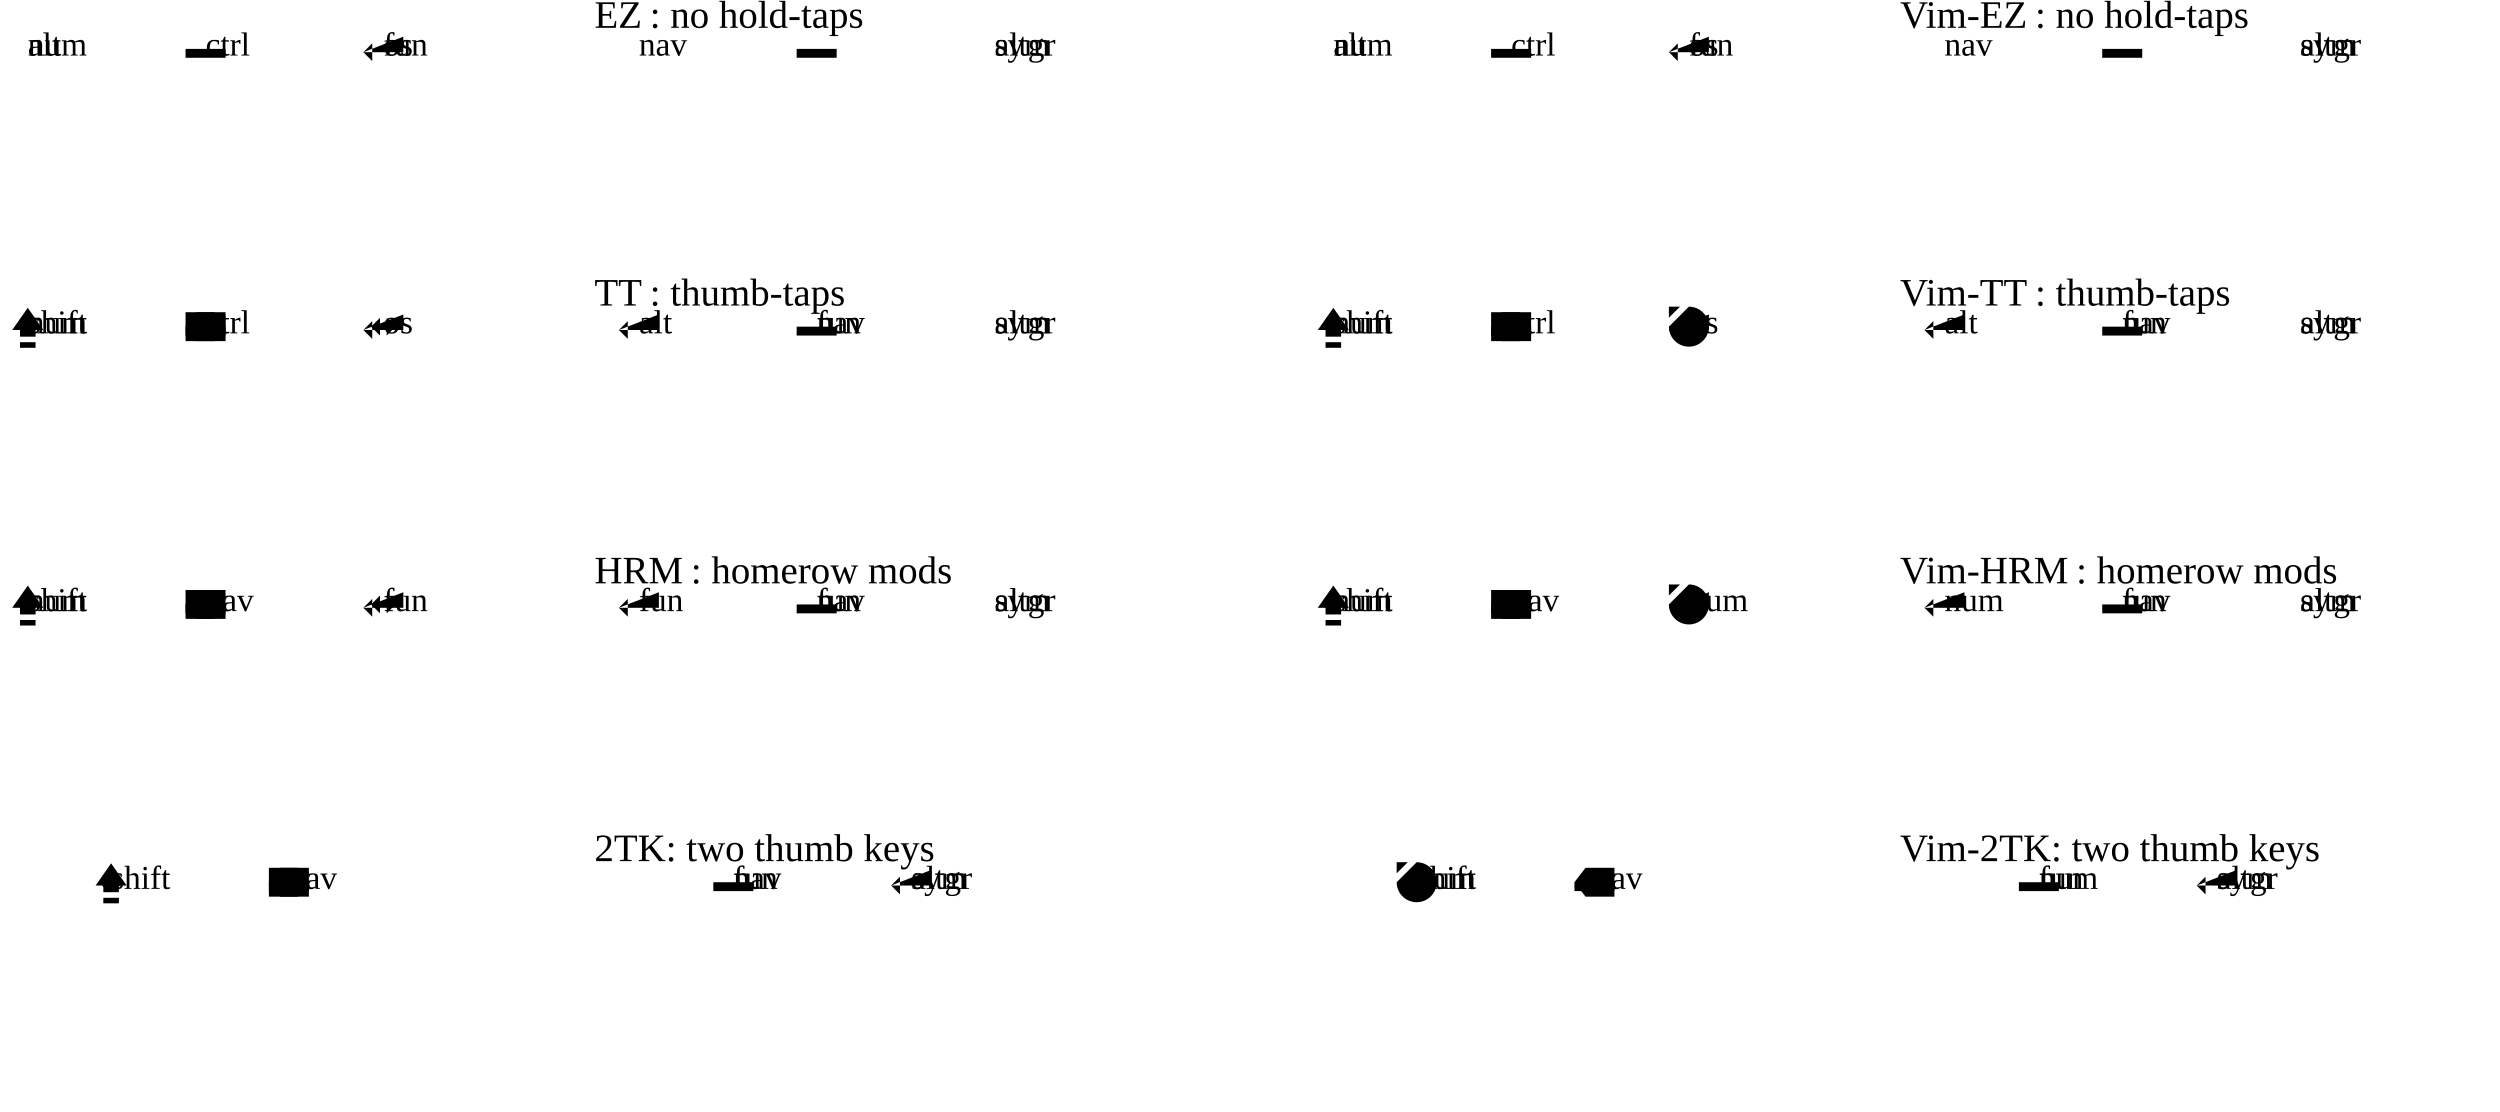
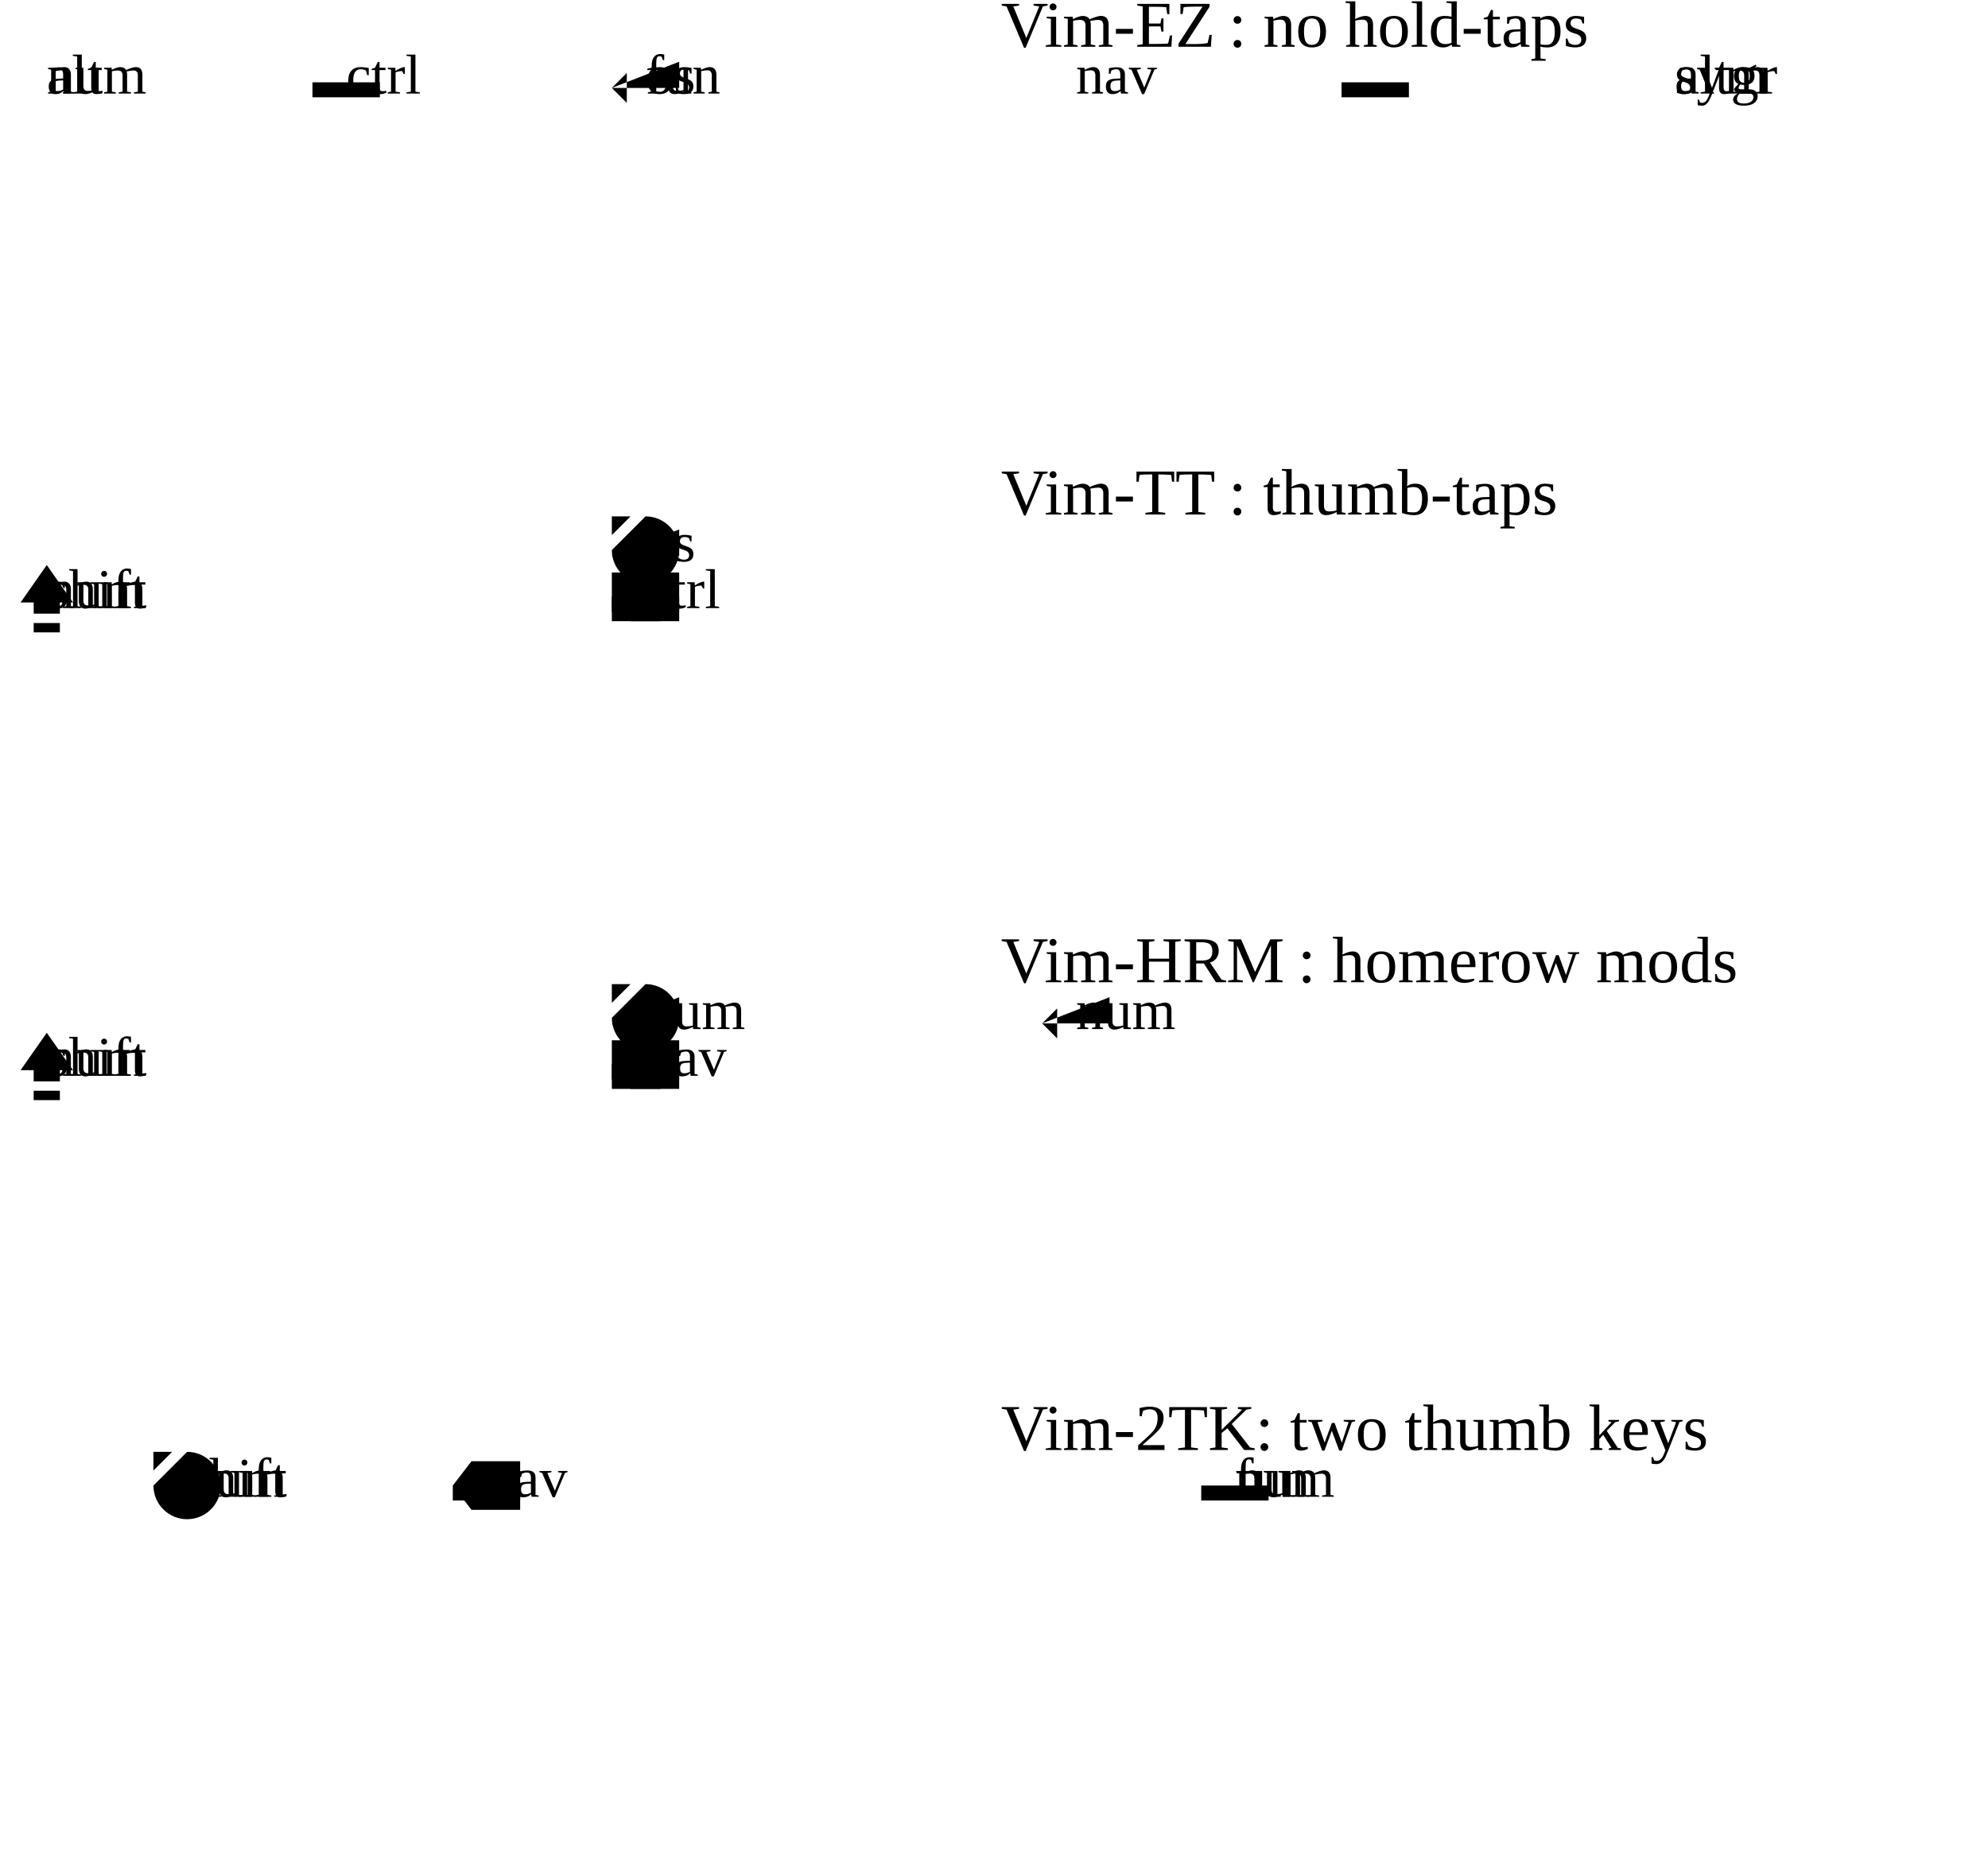
- <svg xmlns="http://www.w3.org/2000/svg" xmlns:html="http://www.w3.org/1999/xhtml" viewBox="0 0 900 400">
-   <html:link rel="stylesheet" href="selenium.css" type="text/css" />
+ <svg xmlns="http://www.w3.org/2000/svg" xmlns:html="http://www.w3.org/1999/xhtml" viewBox="0 0 425 400" class="vim">
+   <html:link rel="stylesheet" href="keeb.css" type="text/css" />
  <style>
-     #ez  { transform: translate(10px,  10px); }
-     #tt  { transform: translate(10px, 110px); }
-     #hrm { transform: translate(10px, 210px); }
-     #dtk { transform: translate(10px, 310px); }
- 
-     #vim-ez  { transform: translate(480px,  10px); }
-     #vim-tt  { transform: translate(480px, 110px); }
-     #vim-hrm { transform: translate(480px, 210px); }
-     #vim-dtk { transform: translate(480px, 310px); }
+     #ez,  #vim-ez  { transform: translate(10px,  10px); display: none; }
+     #tt,  #vim-tt  { transform: translate(10px, 110px); display: none; }
+     #hrm, #vim-hrm { transform: translate(10px, 210px); display: none; }
+     #dtk, #vim-dtk { transform: translate(10px, 310px); display: none; }

    #dtk .left,  #vim-dtk .left  { transform: translate(30px, 0px); }
    #dtk .right, #vim-dtk .right { transform: translate(-30px, 0px); }

    .left  .tucked { transform: translate(  0px, 10px); }
    .left  .comfy  { transform: translate( 64px, 10px); }
    .left  .reachy { transform: translate(128px, 10px); }
    .right .reachy { transform: translate(220px, 10px); }
    .right .comfy  { transform: translate(284px, 10px); }
    .right .tucked { transform: translate(348px, 10px); }
+ 
+     .emacs #ez,  .vim #vim-ez,
+     .emacs #tt,  .vim #vim-tt,
+     .emacs #hrm, .vim #vim-hrm,
+     .emacs #dtk, .vim #vim-dtk { display: block; }

    .title {
      font-size: 14px;
      /* text-anchor: start; */
      transform: translateX(204px);
    }
  </style>
  <defs>
    <path class="symbol" transform="scale(0.4) translate(-24, -30)" id="glyph_backspace" d="M22,19l10,10 M22,29l10-10 M6,24l10,13h26v-26h-26z" />
    <path class="symbol" transform="scale(0.4) translate(-24, -30)" id="glyph_delete" d="M16,19l10,10 M16,29l10-10 M42,24l-10,13h-26v-26h26z" />
    <path class="symbol" transform="scale(0.4) translate(-24, -30)" id="glyph_return" d="M42,13V27H6 m8-8l-8,8l8,8" />
    <path class="symbol" transform="scale(0.4) translate(-24, -30)" id="glyph_space" d="M42,24V32H6V24" />
    <path class="symbol" transform="scale(0.4) translate(-24, -30)" id="glyph_escape" d="M24,24l-18-18 m0,10v-10h10 M24,6A18,18,0,1,1,6,24" />
-     <path class="symbol" transform="scale(0.4) translate(-24, -30)" id="glyph_up" d="M24,42v-36 m-8,6l8-8l8,8" />
-     <path class="symbol" transform="scale(0.4) translate(-24, -30)" id="glyph_down" d="M24,6v36 m-8,-6l8,8l8-8" />
-     <path class="symbol" transform="scale(0.4) translate(-24, -30)" id="glyph_pgup" d="M16,32h16 M16,24h16 M24,42v-36 m-8,6l8-8l8,8" />
-     <path class="symbol" transform="scale(0.4) translate(-24, -30)" id="glyph_pgdown" d="M16,16h16 M16,24h16 M24,6v36 m-8,-6l8,8l8-8" />
-     <path class="symbol" transform="scale(0.4) translate(-24, -30)" id="glyph_left" d="M42,24h-36 m6-8l-8,8l8,8" />
-     <path class="symbol" transform="scale(0.4) translate(-24, -30)" id="glyph_right" d="M6,24h36 m-6-8l8,8l-8,8" />
    <path class="symbol" transform="scale(0.4) translate(-24, -30)" id="glyph_tab" d="M6,24h27 m-6-8l8,8l-8,8 M42,12V36" />
    <path class="symbol" transform="scale(0.4) translate(-24, -30)" id="glyph_btab" d="M42,24h-27 m6-8l-8,8l8,8 M6,12V36" />
-     <path class="symbol" transform="scale(0.4) translate(-24, -30)" id="glyph_home" d="M42,42l-28-28 m0,10v-10h10 m8-8h-26v26" />
-     <path class="symbol" transform="scale(0.4) translate(-24, -30)" id="glyph_end" d="M6,6l28,28 m0-10v10h-10 m-8,8h26v-26" />
-     <path class="symbol" transform="scale(0.4) translate(-24, -30)" id="glyph_prev" d="M24,6A18,18,0,1,1,24,42A18,18,0,1,1,24,6 M26,16l-8,8l8,8" />
-     <path class="symbol" transform="scale(0.4) translate(-24, -30)" id="glyph_next" d="M24,6A18,18,0,1,1,24,42A18,18,0,1,1,24,6 M22,16l8,8l-8,8" />
    <path class="symbol" transform="scale(0.4) translate(-24, -30)" id="glyph_shift" d="M23,7l14,20h-7v16h-14v-16h-7l14,-20" />
    <path class="symbol" transform="scale(0.4) translate(-24, -30)" id="glyph_caps" d="M24,7l14,20h-7v6h-14v-6h-7l14,-20 M31,38v5h-14v-5z" />
  </defs>
  <g id="ez">
    <text class="title">EZ : no hold-taps</text>
-     <g class="left">
+     <g class="left" id="ez-left">
      <g class="tucked specialKey">
        <rect class="colorMod" />
        <text class="colorMod level0">alt</text>
        <text class="layerSym shortcut">num</text>
      </g>
      <g class="comfy specialKey">
        <rect class="colorMod" />
        <text class="colorMod level0">ctrl</text>
        <use class="layerSym" href="#glyph_space" />
      </g>
      <g class="reachy specialKey">
        <rect class="colorMod" />
        <text class="colorMod level0">os</text>
        <text class="layerNav pc">fun</text>
        <use class="layerSym" href="#glyph_return" />
      </g>
    </g>
-     <g class="right">
+     <g class="right" id="ez-right">
      <g class="reachy specialKey">
        <rect class="colorNav" />
        <text class="colorNav level0">nav</text>
      </g>
      <g class="comfy specialKey">
        <rect />
        <use class="level0" href="#glyph_space" />
      </g>
      <g class="tucked specialKey">
        <rect class="colorSym" />
        <text class="level0 colorSym">sym</text>
        <text class="layerNav shortcut">altgr</text>
      </g>
    </g>
  </g>
+   <g id="vim-ez">
+     <text class="title">Vim-EZ : no hold-taps</text>
+     <use class="left" href="#ez-left" />
+     <use class="right" href="#ez-right" />
+   </g>
  <g id="tt">
    <text class="title">TT : thumb-taps</text>
    <g class="left">
-       <g class="tucked">
+       <g id="tt-left-tucked" class="tucked">
        <rect />
        <rect class="colorMod sticky" />
        <text class="colorMod sticky pc">shift</text>
        <use class="layerVim" href="#glyph_caps" />
        <text class="layerSym shortcut">num</text>
      </g>
-       <g class="comfy key">
+       <g id="tt-left-comfy" class="comfy key">
        <rect />
        <rect class="holdTap colorMod" />
        <text class="level1  colorMod pc">ctrl</text>
        <use class="level2" href="#glyph_backspace" />
        <use class="layerNav" href="#glyph_delete" />
        <use class="layerSym" href="#glyph_space" />
      </g>
-       <g class="reachy key">
+       <g id="tt-left-reachy" class="reachy key">
        <rect />
        <rect class="holdTap colorMod" />
        <text class="level1  colorMod pc">os</text>
        <use class="level2" href="#glyph_tab" />
        <use class="layerNav" href="#glyph_btab" />
        <use class="layerSym" href="#glyph_return" />
      </g>
    </g>
    <g class="right">
-       <g class="reachy key">
+       <g id="tt-right-reachy" class="reachy key">
        <rect />
        <rect class="holdTap colorMod" />
        <text class="level1  colorMod pc">alt</text>
        <use class="level2" href="#glyph_return" />
      </g>
-       <g class="comfy key">
+       <g id="tt-right-comfy" class="comfy key">
        <rect />
        <rect class="holdTap borderNav tap-pref" />
        <text class="level1  borderNav pc">nav</text>
        <use class="level2" href="#glyph_space" />
        <text class="layerNav pc">fun</text>
      </g>
-       <g class="tucked">
+       <g id="tt-right-tucked" class="tucked">
        <rect />
        <rect class="colorSym sticky" />
        <text class="colorSym sticky pc">sym</text>
        <text class="layerNav shortcut">altgr</text>
      </g>
    </g>
  </g>
+   <g id="vim-tt">
+     <text class="title">Vim-TT : thumb-taps</text>
+     <g class="left">
+       <use href="#tt-left-tucked" class="tucked" />
+       <use href="#tt-left-comfy" class="comfy key" />
+       <g class="reachy key">
+         <rect />
+         <rect class="holdTap colorMod" />
+         <text class="level1  colorMod pc">os</text>
+         <use class="level2" href="#glyph_escape" />
+         <use class="layerSym" href="#glyph_return" />
+       </g>
+     </g>
+     <g class="right">
+       <use href="#tt-right-reachy" class="reachy key" />
+       <use href="#tt-right-comfy" class="comfy key" />
+       <use href="#tt-right-tucked" class="tucked" />
+     </g>
+   </g>
  <g id="hrm">
    <text class="title">HRM : homerow mods</text>
    <g class="left">
-       <g class="tucked">
-         <rect />
-         <rect class="colorMod sticky" />
-         <text class="colorMod sticky pc">shift</text>
-         <use class="layerVim" href="#glyph_caps" />
-         <text class="layerSym shortcut">num</text>
-       </g>
-       <g class="comfy key">
+       <use href="#tt-left-tucked" class="tucked" />
+       <g id="hrm-left-comfy" class="comfy key">
        <rect />
        <rect class="holdTap colorNav" />
        <text class="level1  colorNav pc">nav</text>
        <use class="level2" href="#glyph_backspace" />
        <use class="layerNav" href="#glyph_delete" />
        <use class="layerSym" href="#glyph_space" />
      </g>
-       <g class="reachy key">
+       <g id="hrm-left-reachy" class="reachy key">
        <rect />
        <rect class="holdTap colorFun" />
        <text class="level1  colorFun pc">fun</text>
        <use class="level2" href="#glyph_tab" />
        <use class="layerNav" href="#glyph_btab" />
        <use class="layerSym" href="#glyph_return" />
      </g>
    </g>
    <g class="right">
      <g class="reachy key">
        <rect />
        <rect class="holdTap colorFun" />
        <text class="level1  colorFun pc">fun</text>
        <use class="level2" href="#glyph_return" />
      </g>
-       <g class="comfy key">
-         <rect />
-         <rect class="holdTap borderNav tap-pref" />
-         <text class="level1  borderNav pc">nav</text>
-         <use class="level2" href="#glyph_space" />
-         <text class="layerNav pc">fun</text>
-       </g>
-       <g class="tucked">
-         <rect />
-         <rect class="colorSym sticky" />
-         <text class="colorSym sticky pc">sym</text>
-         <text class="layerNav shortcut">altgr</text>
-       </g>
+       <use href="#tt-right-comfy" class="comfy key" />
+       <use href="#tt-right-tucked" class="tucked" />
+     </g>
+   </g>
+   <g id="vim-hrm">
+     <text class="title">Vim-HRM : homerow mods</text>
+     <g class="left">
+       <use href="#tt-left-tucked" class="tucked" />
+       <use href="#hrm-left-comfy" class="comfy key" />
+       <g class="reachy key">
+         <rect />
+         <rect class="holdTap colorNum" />
+         <text class="level1  colorNum pc">num</text>
+         <use class="level2" href="#glyph_escape" />
+         <use class="layerSym" href="#glyph_return" />
+       </g>
+     </g>
+     <g class="right">
+       <g class="reachy key">
+         <rect />
+         <rect class="holdTap colorNum" />
+         <text class="level1  colorNum pc">num</text>
+         <use class="level2" href="#glyph_return" />
+       </g>
+       <use href="#tt-right-comfy" class="comfy key" />
+       <use href="#tt-right-tucked" class="tucked key" />
    </g>
  </g>
  <g id="dtk">
    <text class="title">2TK: two thumb keys</text>
    <g class="left">
      <g class="tucked key">
        <rect />
        <rect class="holdTap colorMod" />
        <text class="level1 colorMod pc">shift</text>
        <use class="level2" href="#glyph_tab" />
        <use class="layerNav" href="#glyph_btab" />
        <use class="layerSym" href="#glyph_caps" />
      </g>
-       <g class="comfy key">
-         <rect />
-         <rect class="holdTap colorNav" />
-         <text class="level1  colorNav pc">nav</text>
-         <use class="level2" href="#glyph_backspace" />
-         <use class="layerNav" href="#glyph_delete" />
-         <use class="layerSym" href="#glyph_space" />
-       </g>
-     </g>
-     <g class="right">
-       <g class="comfy key">
-         <rect />
-         <rect class="holdTap borderNav tap-pref" />
-         <text class="level1  borderNav pc">nav</text>
-         <use class="level2" href="#glyph_space" />
-         <text class="layerNav pc">fun</text>
-       </g>
-       <g class="tucked key">
+       <use href="#hrm-left-comfy" class="comfy key" />
+     </g>
+     <g class="right">
+       <use href="#tt-right-comfy" class="comfy key" />
+       <g id="dtk-right-tucked" class="tucked key">
        <rect />
        <rect class="holdTap colorSym" />
        <text class="level1  colorSym pc">sym</text>
        <use class="level2" href="#glyph_return" />
        <text class="layerNav shortcut">altgr</text>
-       </g>
-     </g>
-   </g>
-   <g id="vim-ez">
-     <text class="title">Vim-EZ : no hold-taps</text>
-     <g class="left">
-       <g class="tucked specialKey">
-         <rect class="colorMod" />
-         <text class="colorMod level0">alt</text>
-         <text class="layerSym shortcut">num</text>
-       </g>
-       <g class="comfy specialKey">
-         <rect class="colorMod" />
-         <text class="colorMod level0">ctrl</text>
-         <use class="layerSym" href="#glyph_space" />
-       </g>
-       <g class="reachy specialKey">
-         <rect class="colorMod" />
-         <text class="colorMod level0">os</text>
-         <text class="layerNav pc">fun</text>
-         <use class="layerSym" href="#glyph_return" />
-       </g>
-     </g>
-     <g class="right">
-       <g class="reachy specialKey">
-         <rect class="colorNav" />
-         <text class="colorNav level0">nav</text>
-       </g>
-       <g class="comfy specialKey">
-         <rect />
-         <use class="level0" href="#glyph_space" />
-       </g>
-       <g class="tucked specialKey">
-         <rect class="colorSym" />
-         <text class="level0 colorSym">sym</text>
-         <text class="layerNav shortcut">altgr</text>
-       </g>
-     </g>
-   </g>
-   <g id="vim-tt">
-     <text class="title">Vim-TT : thumb-taps</text>
-     <g class="left">
-       <g class="tucked">
-         <rect />
-         <rect class="colorMod sticky" />
-         <text class="colorMod sticky pc">shift</text>
-         <use class="layerVim" href="#glyph_caps" />
-         <text class="layerSym shortcut">num</text>
-       </g>
-       <g class="comfy key">
-         <rect />
-         <rect class="holdTap colorMod" />
-         <text class="level1  colorMod pc">ctrl</text>
-         <use class="level2" href="#glyph_backspace" />
-         <use class="layerNav" href="#glyph_delete" />
-         <use class="layerSym" href="#glyph_space" />
-       </g>
-       <g class="reachy key">
-         <rect />
-         <rect class="holdTap colorMod" />
-         <text class="level1  colorMod pc">os</text>
-         <use class="level2" href="#glyph_escape" />
-         <use class="layerSym" href="#glyph_return" />
-       </g>
-     </g>
-     <g class="right">
-       <g class="reachy key">
-         <rect />
-         <rect class="holdTap colorMod" />
-         <text class="level1  colorMod pc">alt</text>
-         <use class="level2" href="#glyph_return" />
-       </g>
-       <g class="comfy key">
-         <rect />
-         <rect class="holdTap borderNav tap-pref" />
-         <text class="level1  borderNav pc">nav</text>
-         <use class="level2" href="#glyph_space" />
-         <text class="layerNav pc">fun</text>
-       </g>
-       <g class="tucked">
-         <rect />
-         <rect class="colorSym sticky" />
-         <text class="colorSym sticky pc">sym</text>
-         <text class="layerNav shortcut">altgr</text>
-       </g>
-     </g>
-   </g>
-   <g id="vim-hrm">
-     <text class="title">Vim-HRM : homerow mods</text>
-     <g class="left">
-       <g class="tucked">
-         <rect />
-         <rect class="colorMod sticky" />
-         <text class="colorMod sticky pc">shift</text>
-         <use class="layerVim" href="#glyph_caps" />
-         <text class="layerSym shortcut">num</text>
-       </g>
-       <g class="comfy key">
-         <rect />
-         <rect class="holdTap colorNav" />
-         <text class="level1  colorNav pc">nav</text>
-         <use class="level2" href="#glyph_backspace" />
-         <use class="layerVim" href="#glyph_delete" />
-         <use class="layerSym" href="#glyph_space" />
-       </g>
-       <g class="reachy key">
-         <rect />
-         <rect class="holdTap colorNum" />
-         <text class="level1  colorNum pc">num</text>
-         <use class="level2" href="#glyph_escape" />
-         <use class="layerSym" href="#glyph_return" />
-       </g>
-     </g>
-     <g class="right">
-       <g class="reachy key">
-         <rect />
-         <rect class="holdTap colorNum" />
-         <text class="level1  colorNum pc">num</text>
-         <use class="level2" href="#glyph_return" />
-       </g>
-       <g class="comfy key">
-         <rect />
-         <rect class="holdTap borderNav tap-pref" />
-         <text class="level1  borderNav pc">nav</text>
-         <use class="level2" href="#glyph_space" />
-         <text class="layerVim pc">fun</text>
-       </g>
-       <g class="tucked key">
-         <rect />
-         <rect class="colorSym sticky" />
-         <text class="colorSym sticky pc">sym</text>
-         <text class="layerVim shortcut">altgr</text>
      </g>
    </g>
  </g>
  <g id="vim-dtk">
    <text class="title">Vim-2TK: two thumb keys</text>
    <g class="left">
      <g class="tucked key">
        <rect />
        <rect class="holdTap colorMod" />
        <text class="level1  colorMod pc">shift</text>
        <use class="level2" href="#glyph_escape" />
        <text class="layerSym shortcut">num</text>
      </g>
      <g class="comfy key">
        <rect />
        <rect class="holdTap colorNav" />
        <text class="level1  colorNav pc">nav</text>
        <use class="level2" href="#glyph_backspace" />
        <use class="layerSym" href="#glyph_space" />
      </g>
    </g>
    <g class="right">
      <g class="comfy key">
        <rect />
        <rect class="holdTap borderNum tap-pref" />
        <text class="level1  borderNum pc">num</text>
        <use class="level2" href="#glyph_space" />
        <text class="layerNav pc">fun</text>
      </g>
-       <g class="tucked key">
-         <rect />
-         <rect class="holdTap colorSym" />
-         <text class="level1  colorSym pc">sym</text>
-         <use class="level2" href="#glyph_return" />
-         <text class="layerNav shortcut">altgr</text>
-       </g>
+       <use class="tucked key" href="#dtk-right-tucked" />
    </g>
  </g>
</svg>
